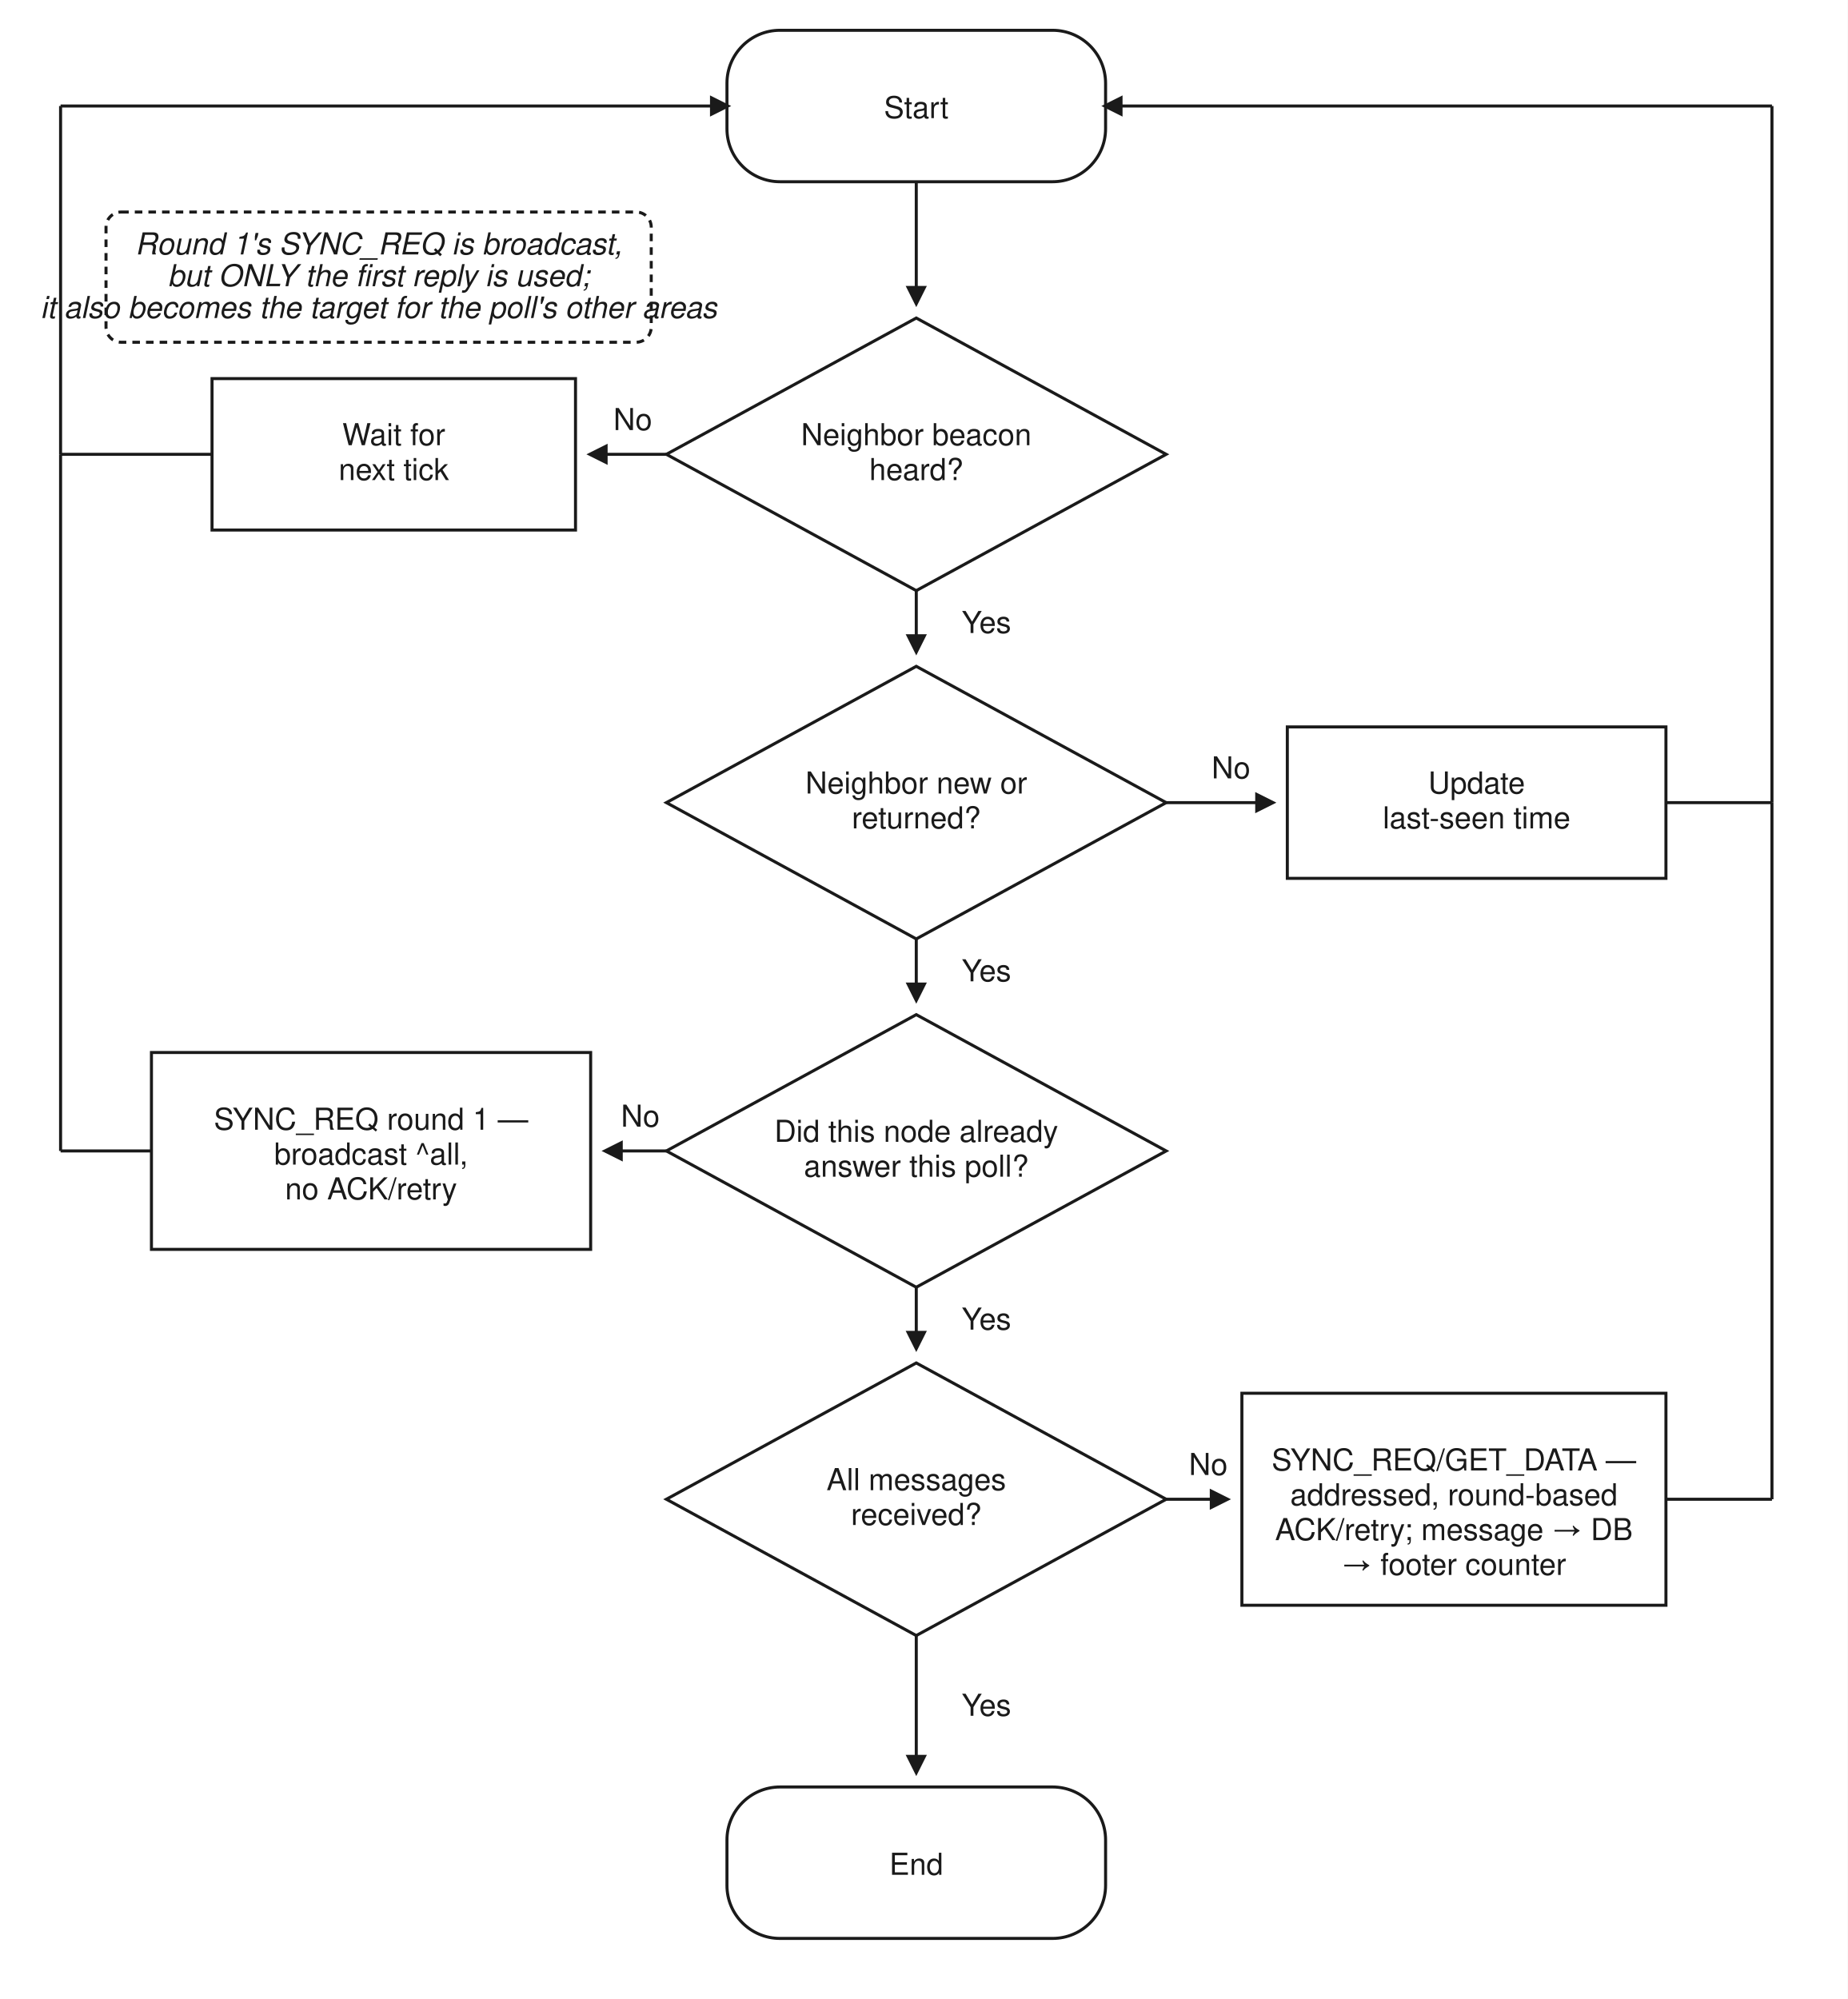
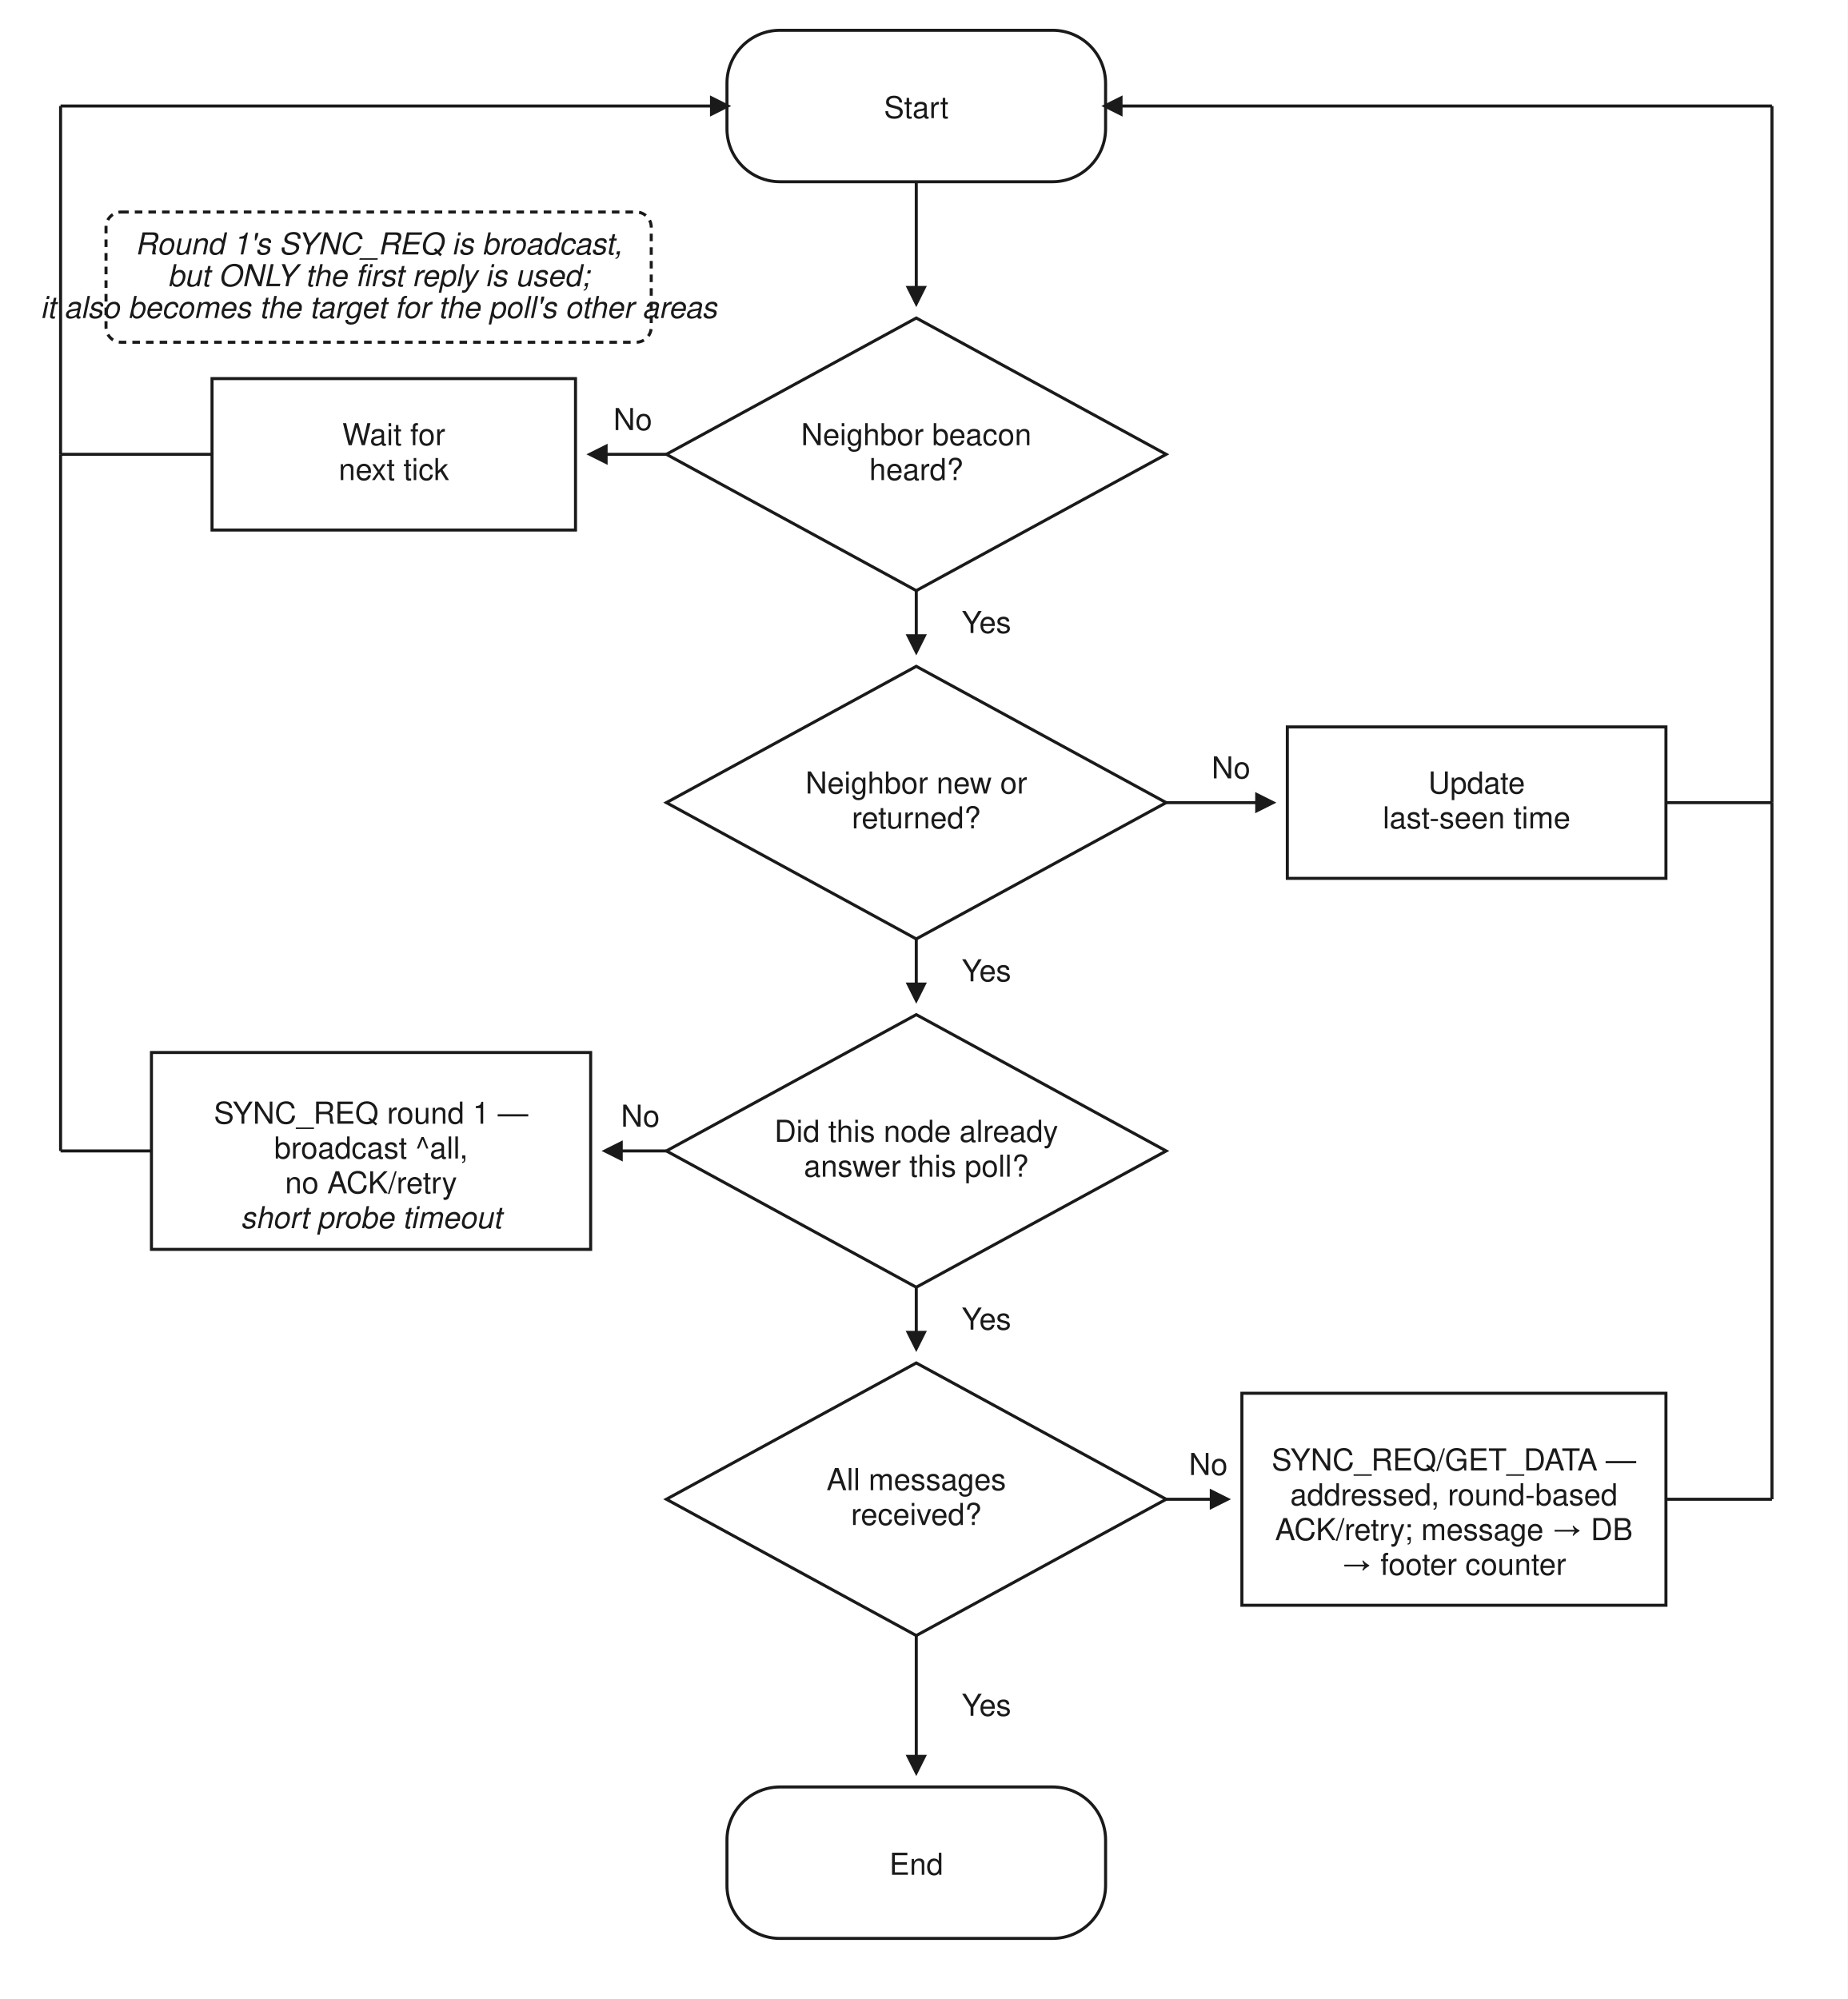
<svg xmlns="http://www.w3.org/2000/svg" viewBox="0 0 1220 1320" font-family="'Segoe UI', Helvetica, Arial, sans-serif">
  <style>
    .bg { fill:#ffffff; }
    .shape { fill:#ffffff; stroke:#1a1a1a; stroke-width:2; }
    .line { stroke:#1a1a1a; stroke-width:2; fill:none; }
    .arrowhead { fill:#1a1a1a; }
    text { fill:#1a1a1a; font-size:20px; }
    @media (prefers-color-scheme: dark) {
      .bg { fill:#1b1e24; }
      .shape { fill:#1b1e24; stroke:#e5e7eb; }
      .line { stroke:#e5e7eb; }
      .arrowhead { fill:#e5e7eb; }
      text { fill:#e5e7eb; }
    }
  </style>
  <defs>
    <marker id="arrow" viewBox="0 0 10 10" refX="8" refY="5" markerWidth="7" markerHeight="7" orient="auto-start-reverse">
      <path d="M0,0 L10,5 L0,10 z" class="arrowhead" />
    </marker>
  </defs>
  <rect x="0" y="0" width="1220" height="1320" class="bg" />
  <rect x="480" y="20" width="250" height="100" rx="35" class="shape" />
  <text x="605" y="78" text-anchor="middle">Start</text>
  <rect x="70" y="140" width="360" height="86" rx="10" class="shape" stroke-dasharray="5 4" />
  <text x="250" y="168" text-anchor="middle" font-size="14" font-style="italic">Round 1's SYNC_REQ is broadcast,</text>
  <text x="250" y="189" text-anchor="middle" font-size="14" font-style="italic">but ONLY the first reply is used;</text>
  <text x="250" y="210" text-anchor="middle" font-size="14" font-style="italic">it also becomes the target for the poll's other areas</text>
  <polygon points="605,210 770,300 605,390 440,300" class="shape" />
  <text x="605" y="294" text-anchor="middle">Neighbor beacon</text>
  <text x="605" y="317" text-anchor="middle">heard?</text>
  <rect x="140" y="250" width="240" height="100" class="shape" />
  <text x="260" y="294" text-anchor="middle">Wait for</text>
  <text x="260" y="317" text-anchor="middle">next tick</text>
  <polygon points="605,440 770,530 605,620 440,530" class="shape" />
  <text x="605" y="524" text-anchor="middle">Neighbor new or</text>
  <text x="605" y="547" text-anchor="middle">returned?</text>
  <rect x="850" y="480" width="250" height="100" class="shape" />
  <text x="975" y="524" text-anchor="middle">Update</text>
  <text x="975" y="547" text-anchor="middle">last-seen time</text>
  <polygon points="605,670 770,760 605,850 440,760" class="shape" />
  <text x="605" y="754" text-anchor="middle">Did this node already</text>
  <text x="605" y="777" text-anchor="middle">answer this poll?</text>
  <rect x="100" y="695" width="290" height="130" class="shape" />
-   <text x="245" y="746" text-anchor="middle">SYNC_REQ round 1 —</text>
-   <text x="245" y="769" text-anchor="middle">broadcast ^all,</text>
-   <text x="245" y="792" text-anchor="middle">no ACK/retry</text>
+   <text x="245" y="742" text-anchor="middle">SYNC_REQ round 1 —</text>
+   <text x="245" y="765" text-anchor="middle">broadcast ^all,</text>
+   <text x="245" y="788" text-anchor="middle">no ACK/retry</text>
+   <text x="245" y="811" text-anchor="middle" font-size="13" font-style="italic">short probe timeout</text>
  <polygon points="605,900 770,990 605,1080 440,990" class="shape" />
  <text x="605" y="984" text-anchor="middle">All messages</text>
  <text x="605" y="1007" text-anchor="middle">received?</text>
  <rect x="820" y="920" width="280" height="140" class="shape" />
  <text x="960" y="971" text-anchor="middle">SYNC_REQ/GET_DATA —</text>
  <text x="960" y="994" text-anchor="middle">addressed, round-based</text>
  <text x="960" y="1017" text-anchor="middle">ACK/retry; message → DB</text>
  <text x="960" y="1040" text-anchor="middle">→ footer counter</text>
  <rect x="480" y="1180" width="250" height="100" rx="35" class="shape" />
  <text x="605" y="1238" text-anchor="middle">End</text>
  <line x1="605" y1="120" x2="605" y2="200" class="line" marker-end="url(#arrow)" />
  <line x1="605" y1="390" x2="605" y2="430" class="line" marker-end="url(#arrow)" />
  <text x="635" y="418" font-size="18">Yes</text>
  <line x1="605" y1="620" x2="605" y2="660" class="line" marker-end="url(#arrow)" />
  <text x="635" y="648" font-size="18">Yes</text>
  <line x1="605" y1="850" x2="605" y2="890" class="line" marker-end="url(#arrow)" />
  <text x="635" y="878" font-size="18">Yes</text>
  <line x1="605" y1="1080" x2="605" y2="1170" class="line" marker-end="url(#arrow)" />
  <text x="635" y="1133" font-size="18">Yes</text>
  <line x1="440" y1="300" x2="390" y2="300" class="line" marker-end="url(#arrow)" />
  <text x="405" y="284" font-size="18">No</text>
  <line x1="770" y1="530" x2="840" y2="530" class="line" marker-end="url(#arrow)" />
  <text x="800" y="514" font-size="18">No</text>
  <line x1="440" y1="760" x2="400" y2="760" class="line" marker-end="url(#arrow)" />
  <text x="410" y="744" font-size="18">No</text>
  <line x1="770" y1="990" x2="810" y2="990" class="line" marker-end="url(#arrow)" />
  <text x="785" y="974" font-size="18">No</text>
  <line x1="140" y1="300" x2="40" y2="300" class="line" />
  <line x1="100" y1="760" x2="40" y2="760" class="line" />
  <line x1="40" y1="300" x2="40" y2="70" class="line" />
  <line x1="40" y1="760" x2="40" y2="300" class="line" />
  <line x1="40" y1="70" x2="480" y2="70" class="line" marker-end="url(#arrow)" />
  <line x1="1100" y1="530" x2="1170" y2="530" class="line" />
  <line x1="1100" y1="990" x2="1170" y2="990" class="line" />
  <line x1="1170" y1="530" x2="1170" y2="70" class="line" />
  <line x1="1170" y1="990" x2="1170" y2="530" class="line" />
  <line x1="1170" y1="70" x2="730" y2="70" class="line" marker-end="url(#arrow)" />
</svg>
